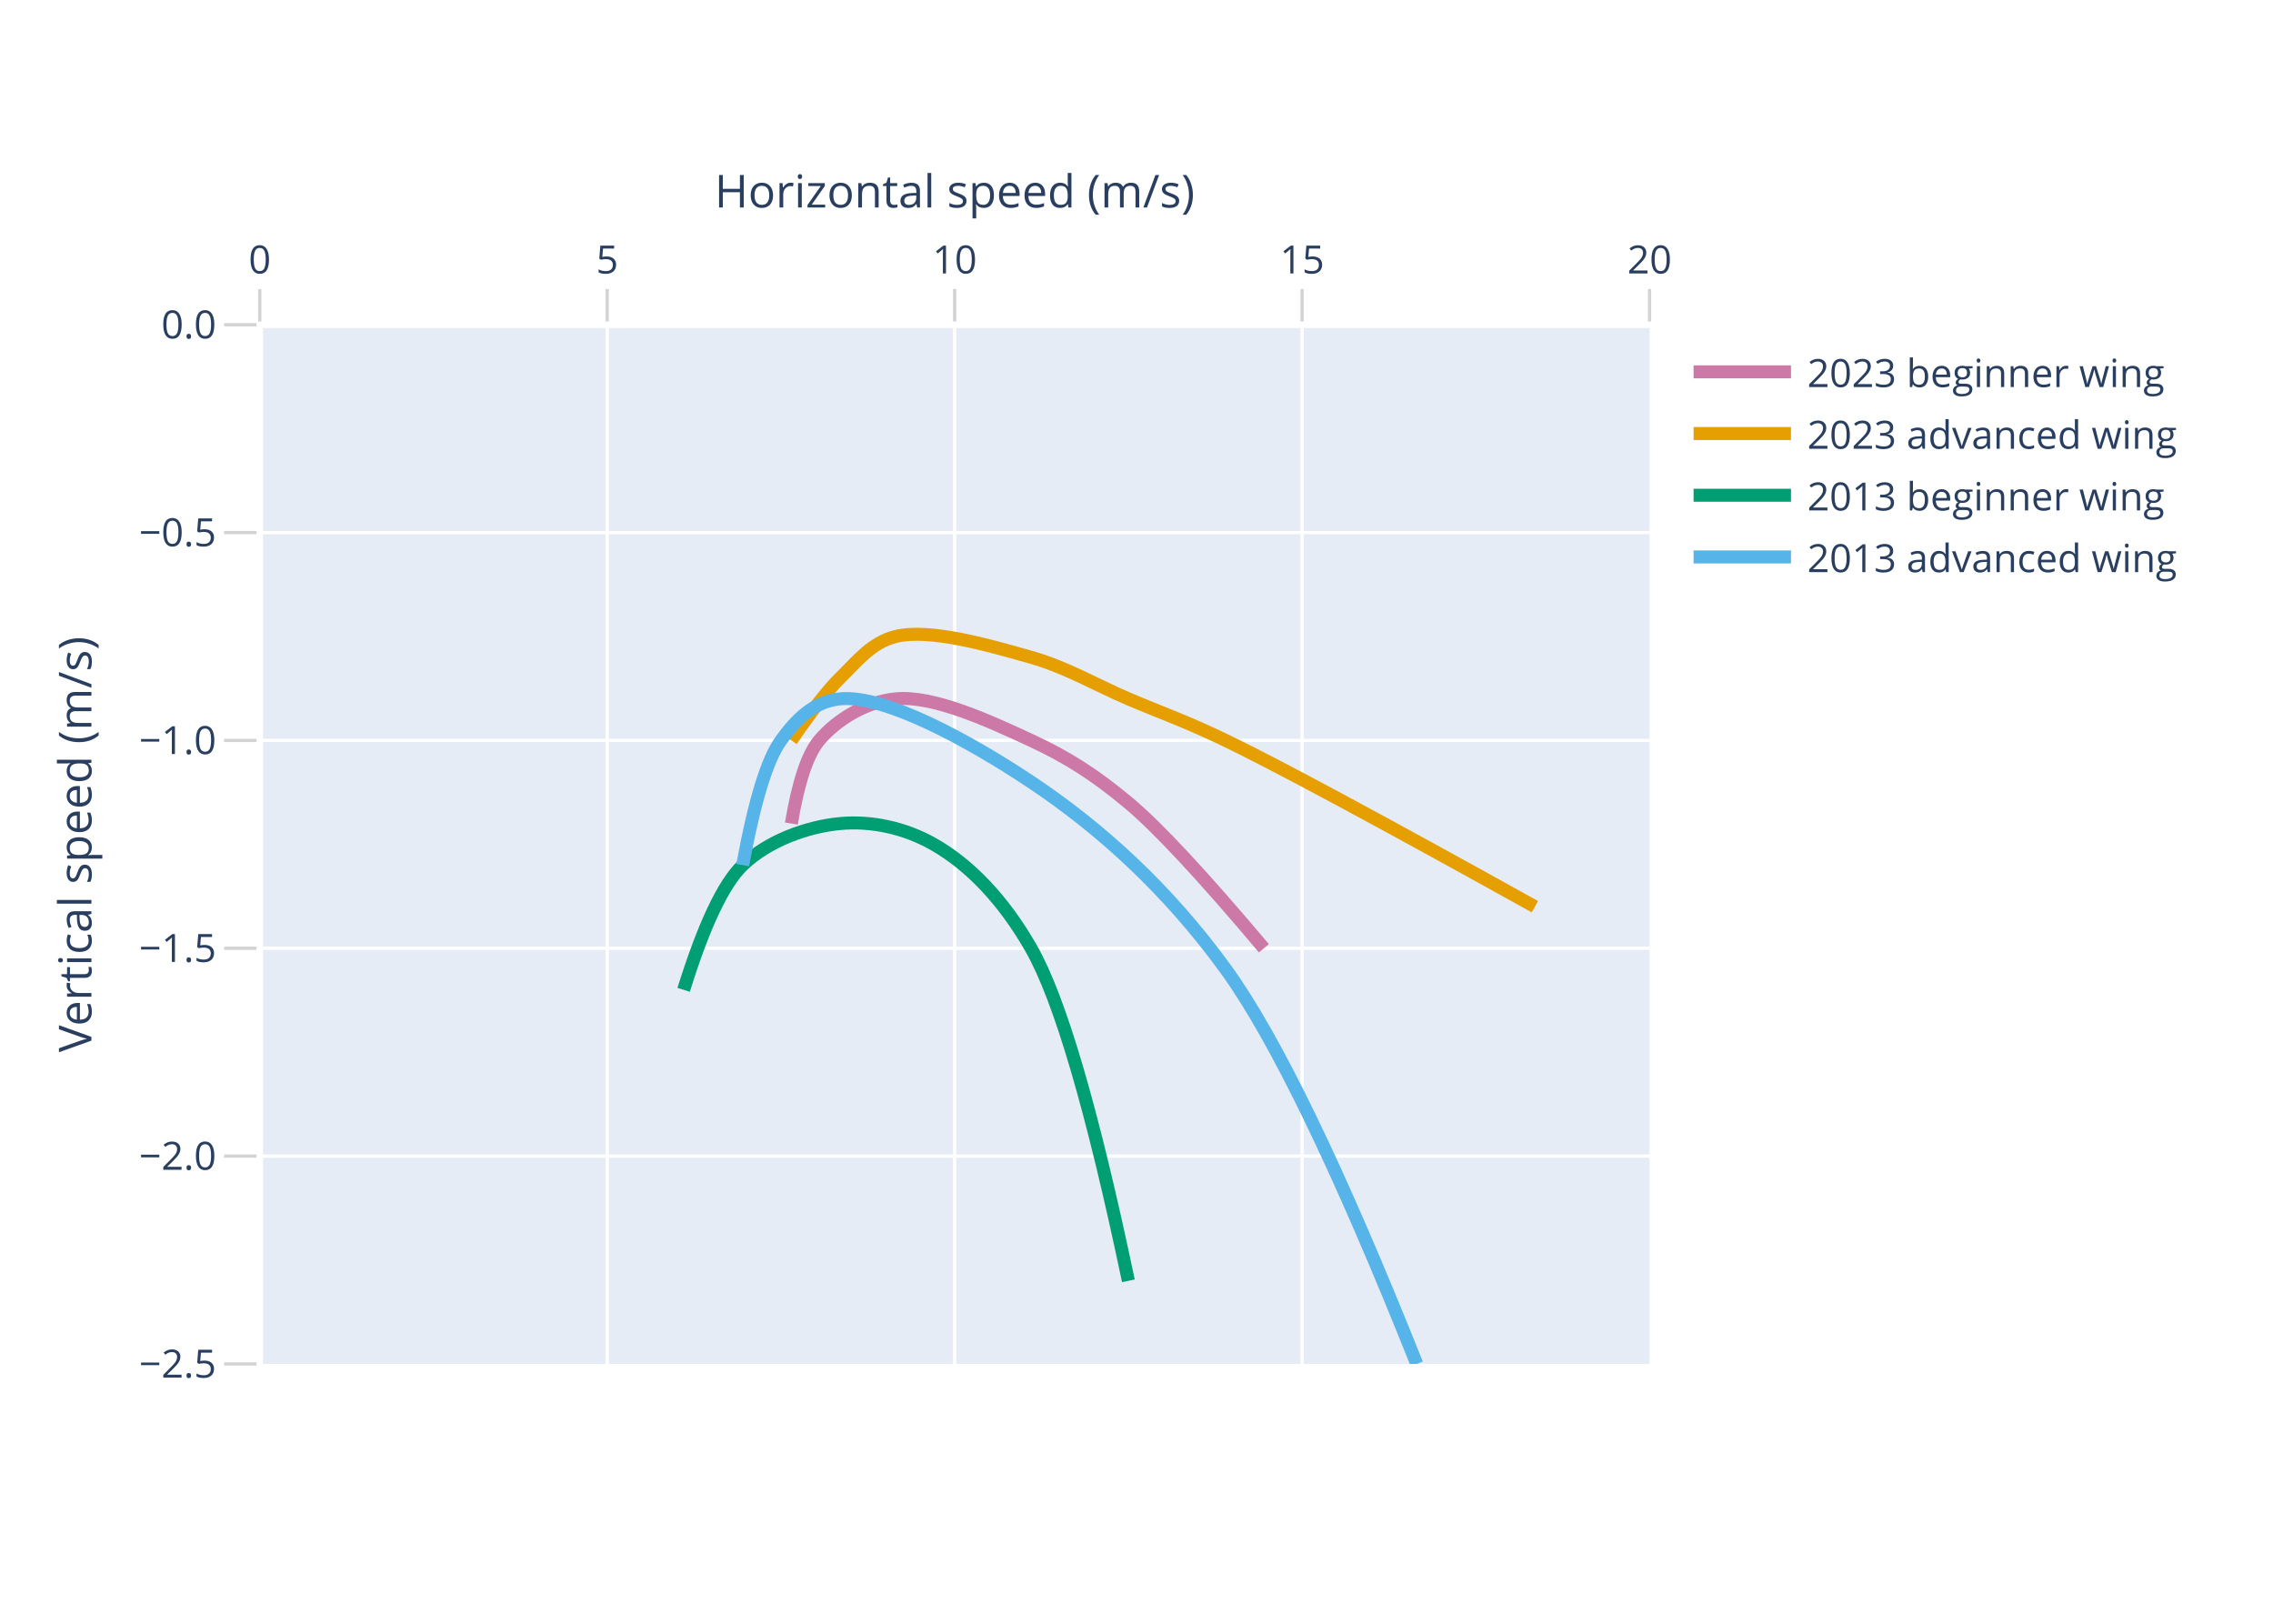
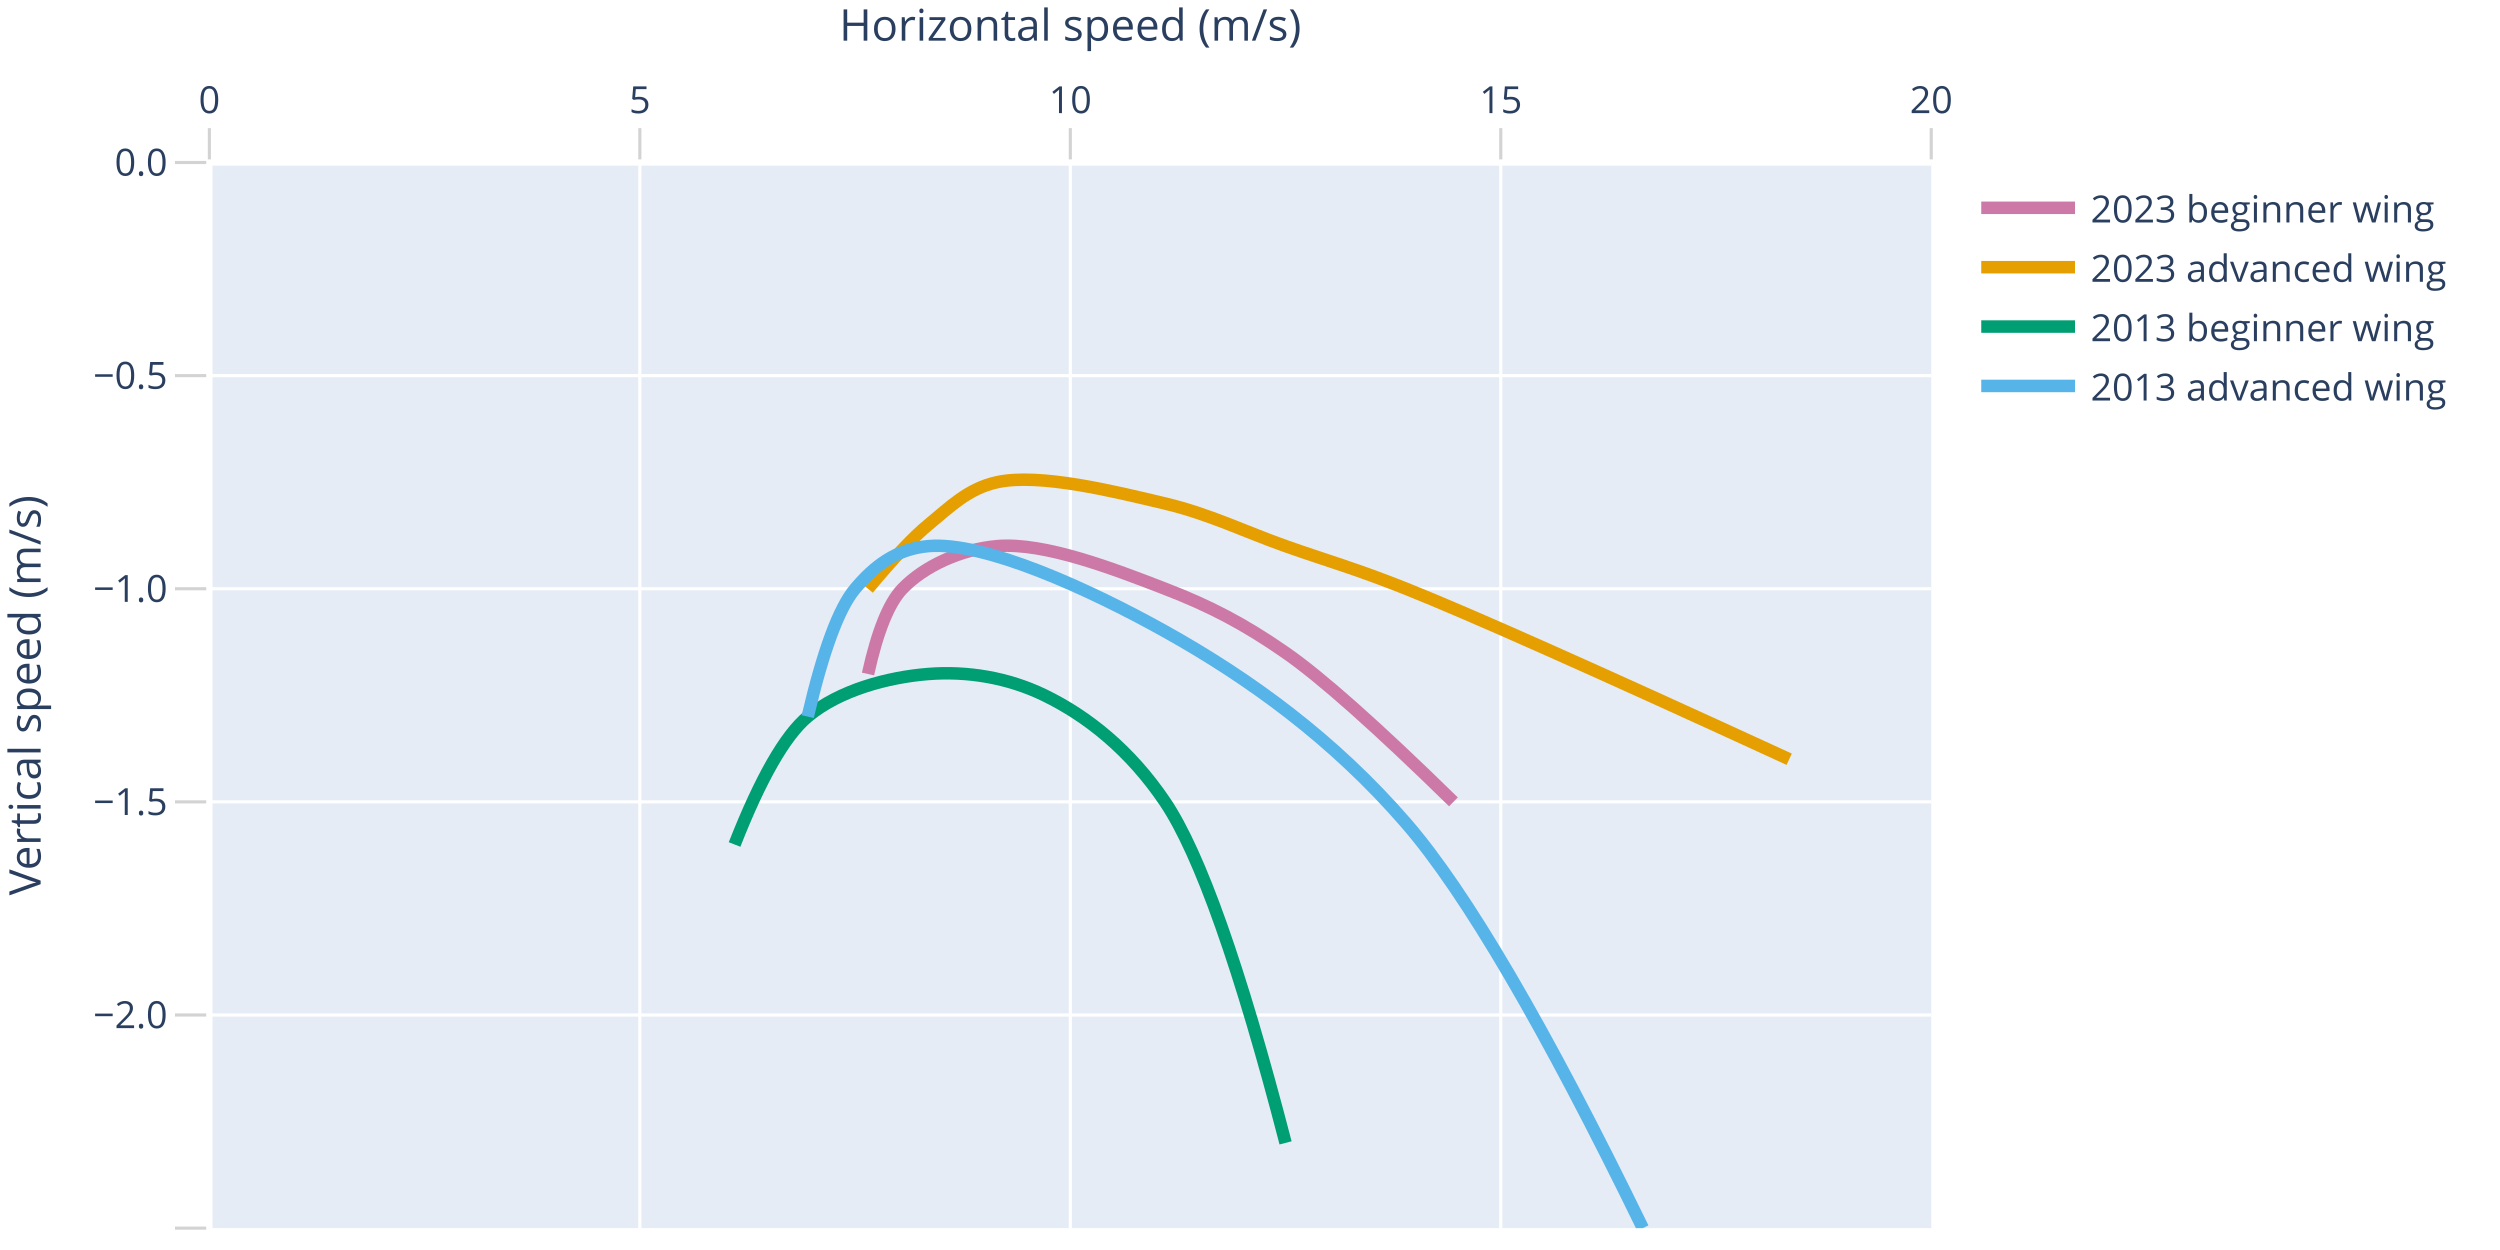
- <svg xmlns="http://www.w3.org/2000/svg" class="main-svg" width="700" height="500" style="" viewBox="0 0 700 500">
-   <rect x="0" y="0" width="700" height="500" style="fill: rgb(255, 255, 255); fill-opacity: 1;" />
-   <defs id="defs-ce61ca">
+ <svg xmlns="http://www.w3.org/2000/svg" class="main-svg" width="800" height="400" style="" viewBox="0 0 800 400">
+   <rect x="0" y="0" width="800" height="400" style="fill: rgb(255, 255, 255); fill-opacity: 1;" />
+   <defs id="defs-a30826">
    <g class="clips">
-       <clipPath id="clipce61caxyplot" class="plotclip">
-         <rect width="428" height="320" />
-       </clipPath>
-       <clipPath class="axesclip" id="clipce61cax">
-         <rect x="80" y="0" width="428" height="500" />
-       </clipPath>
-       <clipPath class="axesclip" id="clipce61cay">
-         <rect x="0" y="100" width="700" height="320" />
-       </clipPath>
-       <clipPath class="axesclip" id="clipce61caxy">
-         <rect x="80" y="100" width="428" height="320" />
+       <clipPath id="clipa30826xyplot" class="plotclip">
+         <rect width="551" height="341" />
+       </clipPath>
+       <clipPath class="axesclip" id="clipa30826x">
+         <rect x="67" y="0" width="551" height="400" />
+       </clipPath>
+       <clipPath class="axesclip" id="clipa30826y">
+         <rect x="0" y="52" width="800" height="341" />
+       </clipPath>
+       <clipPath class="axesclip" id="clipa30826xy">
+         <rect x="67" y="52" width="551" height="341" />
      </clipPath>
    </g>
    <g class="gradients" />
    <g class="patterns" />
  </defs>
  <g class="bglayer">
-     <rect class="bg" x="80" y="100" width="428" height="320" style="fill: rgb(229, 236, 246); fill-opacity: 1; stroke-width: 0;" />
+     <rect class="bg" x="67" y="52" width="551" height="341" style="fill: rgb(229, 236, 246); fill-opacity: 1; stroke-width: 0;" />
  </g>
  <g class="layer-below">
    <g class="imagelayer" />
    <g class="shapelayer" />
  </g>
  <g class="cartesianlayer">
    <g class="subplot xy">
      <g class="layer-subplot">
        <g class="shapelayer" />
        <g class="imagelayer" />
      </g>
      <g class="minor-gridlayer">
        <g class="x" />
        <g class="y" />
      </g>
      <g class="gridlayer">
        <g class="x">
-           <path class="xgrid crisp" transform="translate(187,0)" d="M0,100v320" style="stroke: rgb(255, 255, 255); stroke-opacity: 1; stroke-width: 1px;" />
-           <path class="xgrid crisp" transform="translate(294,0)" d="M0,100v320" style="stroke: rgb(255, 255, 255); stroke-opacity: 1; stroke-width: 1px;" />
-           <path class="xgrid crisp" transform="translate(401,0)" d="M0,100v320" style="stroke: rgb(255, 255, 255); stroke-opacity: 1; stroke-width: 1px;" />
+           <path class="xgrid crisp" transform="translate(204.75,0)" d="M0,52v341" style="stroke: rgb(255, 255, 255); stroke-opacity: 1; stroke-width: 1px;" />
+           <path class="xgrid crisp" transform="translate(342.5,0)" d="M0,52v341" style="stroke: rgb(255, 255, 255); stroke-opacity: 1; stroke-width: 1px;" />
+           <path class="xgrid crisp" transform="translate(480.25,0)" d="M0,52v341" style="stroke: rgb(255, 255, 255); stroke-opacity: 1; stroke-width: 1px;" />
        </g>
        <g class="y">
-           <path class="ygrid crisp" transform="translate(0,356)" d="M80,0h428" style="stroke: rgb(255, 255, 255); stroke-opacity: 1; stroke-width: 1px;" />
-           <path class="ygrid crisp" transform="translate(0,292)" d="M80,0h428" style="stroke: rgb(255, 255, 255); stroke-opacity: 1; stroke-width: 1px;" />
-           <path class="ygrid crisp" transform="translate(0,228)" d="M80,0h428" style="stroke: rgb(255, 255, 255); stroke-opacity: 1; stroke-width: 1px;" />
-           <path class="ygrid crisp" transform="translate(0,164)" d="M80,0h428" style="stroke: rgb(255, 255, 255); stroke-opacity: 1; stroke-width: 1px;" />
+           <path class="ygrid crisp" transform="translate(0,324.8)" d="M67,0h551" style="stroke: rgb(255, 255, 255); stroke-opacity: 1; stroke-width: 1px;" />
+           <path class="ygrid crisp" transform="translate(0,256.6)" d="M67,0h551" style="stroke: rgb(255, 255, 255); stroke-opacity: 1; stroke-width: 1px;" />
+           <path class="ygrid crisp" transform="translate(0,188.4)" d="M67,0h551" style="stroke: rgb(255, 255, 255); stroke-opacity: 1; stroke-width: 1px;" />
+           <path class="ygrid crisp" transform="translate(0,120.2)" d="M67,0h551" style="stroke: rgb(255, 255, 255); stroke-opacity: 1; stroke-width: 1px;" />
        </g>
      </g>
      <g class="zerolinelayer">
-         <path class="xzl zl crisp" transform="translate(80,0)" d="M0,100v320" style="stroke: rgb(255, 255, 255); stroke-opacity: 1; stroke-width: 2px;" />
-         <path class="yzl zl crisp" transform="translate(0,100)" d="M80,0h428" style="stroke: rgb(255, 255, 255); stroke-opacity: 1; stroke-width: 2px;" />
+         <path class="xzl zl crisp" transform="translate(67,0)" d="M0,52v341" style="stroke: rgb(255, 255, 255); stroke-opacity: 1; stroke-width: 2px;" />
+         <path class="yzl zl crisp" transform="translate(0,52)" d="M67,0h551" style="stroke: rgb(255, 255, 255); stroke-opacity: 1; stroke-width: 2px;" />
      </g>
      <path class="xlines-below" />
      <path class="ylines-below" />
      <g class="overlines-below" />
      <g class="xaxislayer-below" />
      <g class="yaxislayer-below" />
      <g class="overaxes-below" />
-       <g class="plot" transform="translate(80,100)" clip-path="url(#clipce61caxyplot)">
+       <g class="plot" transform="translate(67,52)" clip-path="url(#clipa30826xyplot)">
        <g class="scatterlayer mlayer">
-           <g class="trace scatter trace642054" style="stroke-miterlimit: 2; opacity: 1;">
-             <g class="fills" />
-             <g class="errorbars" />
-             <g class="lines">
-               <path class="js-line" d="M163.71,153.6Q166.9,134.4 172.27,128C177.62,121.62 186.62,116.12 195.81,115.2C207.54,114.02 225.13,122.25 237.54,128C248.75,133.19 257.25,138.64 267.5,147.2Q280.95,158.42 309.23,192" style="vector-effect: none; fill: none; stroke: rgb(204, 121, 167); stroke-opacity: 1; stroke-width: 4px; opacity: 1;" />
-             </g>
-             <g class="points" />
-             <g class="text" />
-           </g>
-           <g class="trace scatter trace28c9c1" style="stroke-miterlimit: 2; opacity: 1;">
-             <g class="fills" />
-             <g class="errorbars" />
-             <g class="lines">
-               <path class="js-line" d="M163.71,128Q173.13,114.25 178.69,108.8C183.9,103.7 188.36,97.86 195.81,96C206.28,93.38 224.98,98.82 237.54,102.4C248.57,105.55 257.51,110.93 267.5,115.2C277.49,119.47 284.84,121.93 297.46,128Q320.46,139.07 392.69,179.2" style="vector-effect: none; fill: none; stroke: rgb(230, 159, 0); stroke-opacity: 1; stroke-width: 4px; opacity: 1;" />
-             </g>
-             <g class="points" />
-             <g class="text" />
-           </g>
-           <g class="trace scatter trace8065a3" style="stroke-miterlimit: 2; opacity: 1;">
-             <g class="fills" />
-             <g class="errorbars" />
-             <g class="lines">
-               <path class="js-line" d="M130.54,204.8Q139.82,174.97 148.73,166.4C156.53,158.89 168.64,154.54 178.69,153.6C188.27,152.71 198.59,154.88 207.58,160C218.52,166.24 228.95,176.95 237.54,192Q250.94,215.47 267.5,294.4" style="vector-effect: none; fill: none; stroke: rgb(0, 158, 115); stroke-opacity: 1; stroke-width: 4px; opacity: 1;" />
-             </g>
-             <g class="points" />
-             <g class="text" />
-           </g>
-           <g class="trace scatter trace1b622a" style="stroke-miterlimit: 2; opacity: 1;">
-             <g class="fills" />
-             <g class="errorbars" />
-             <g class="lines">
-               <path class="js-line" d="M148.73,166.4Q154.15,136.75 160.5,128C165.22,121.49 170.59,116.02 178.69,115.2C192.44,113.8 218.89,128.37 237.54,140.8C258.76,154.95 279.5,173.66 297.46,198.4Q320.35,229.94 356.31,320" style="vector-effect: none; fill: none; stroke: rgb(86, 180, 233); stroke-opacity: 1; stroke-width: 4px; opacity: 1;" />
+           <g class="trace scatter trace90bab1" style="stroke-miterlimit: 2; opacity: 1;">
+             <g class="fills" />
+             <g class="errorbars" />
+             <g class="lines">
+               <path class="js-line" d="M210.76,163.68Q215.28,143.16 221.78,136.4C228.69,129.22 240.34,123.79 252.08,122.76C267.25,121.43 289.71,130.19 305.81,136.4C320.1,141.91 331.04,147.59 344.38,156.86Q361.49,168.75 398.1,204.6" style="vector-effect: none; fill: none; stroke: rgb(204, 121, 167); stroke-opacity: 1; stroke-width: 4px; opacity: 1;" />
+             </g>
+             <g class="points" />
+             <g class="text" />
+           </g>
+           <g class="trace scatter tracec8af98" style="stroke-miterlimit: 2; opacity: 1;">
+             <g class="fills" />
+             <g class="errorbars" />
+             <g class="lines">
+               <path class="js-line" d="M210.76,136.4Q222.99,121.7 230.04,115.94C236.81,110.41 242.67,104.34 252.08,102.3C265.68,99.34 289.57,105.26 305.81,109.12C319.93,112.47 331.52,118.21 344.38,122.76C357.24,127.31 366.64,129.9 382.95,136.4Q412.49,148.17 505.54,190.96" style="vector-effect: none; fill: none; stroke: rgb(230, 159, 0); stroke-opacity: 1; stroke-width: 4px; opacity: 1;" />
+             </g>
+             <g class="points" />
+             <g class="text" />
+           </g>
+           <g class="trace scatter trace67b999" style="stroke-miterlimit: 2; opacity: 1;">
+             <g class="fills" />
+             <g class="errorbars" />
+             <g class="lines">
+               <path class="js-line" d="M168.06,218.24Q180.56,186.43 191.47,177.32C201.63,168.84 217.16,164.7 230.04,163.68C242.42,162.7 255.48,164.78 267.24,170.5C280.96,177.17 294.67,188.07 305.81,204.6Q322.52,229.38 344.38,313.72" style="vector-effect: none; fill: none; stroke: rgb(0, 158, 115); stroke-opacity: 1; stroke-width: 4px; opacity: 1;" />
+             </g>
+             <g class="points" />
+             <g class="text" />
+           </g>
+           <g class="trace scatter trace27f62d" style="stroke-miterlimit: 2; opacity: 1;">
+             <g class="fills" />
+             <g class="errorbars" />
+             <g class="lines">
+               <path class="js-line" d="M191.47,177.32Q198.86,145.64 206.63,136.4C212.75,129.12 219.72,123.7 230.04,122.76C247.83,121.14 281.51,136.48 305.81,150.04C332.7,165.04 359.59,184.45 382.95,211.42Q411.78,244.7 458.71,341" style="vector-effect: none; fill: none; stroke: rgb(86, 180, 233); stroke-opacity: 1; stroke-width: 4px; opacity: 1;" />
            </g>
            <g class="points" />
            <g class="text" />
          </g>
        </g>
      </g>
      <g class="overplot" />
      <path class="xlines-above crisp" d="" style="fill: none; stroke-width: 1px; stroke: rgb(0, 0, 0); stroke-opacity: 0;" />
      <path class="ylines-above crisp" d="" style="fill: none; stroke-width: 1px; stroke: rgb(0, 0, 0); stroke-opacity: 0;" />
      <g class="overlines-above" />
      <g class="xaxislayer-above">
-         <path class="xtick ticks crisp" d="M0,99v-10" transform="translate(80,0)" style="stroke: rgb(211, 211, 211); stroke-opacity: 1; stroke-width: 1px;" />
-         <path class="xtick ticks crisp" d="M0,99v-10" transform="translate(187,0)" style="stroke: rgb(211, 211, 211); stroke-opacity: 1; stroke-width: 1px;" />
-         <path class="xtick ticks crisp" d="M0,99v-10" transform="translate(294,0)" style="stroke: rgb(211, 211, 211); stroke-opacity: 1; stroke-width: 1px;" />
-         <path class="xtick ticks crisp" d="M0,99v-10" transform="translate(401,0)" style="stroke: rgb(211, 211, 211); stroke-opacity: 1; stroke-width: 1px;" />
-         <path class="xtick ticks crisp" d="M0,99v-10" transform="translate(508,0)" style="stroke: rgb(211, 211, 211); stroke-opacity: 1; stroke-width: 1px;" />
-         <g class="xtick">
-           <text text-anchor="middle" x="0" y="84.2" transform="translate(80,0)" style="font-family: 'Open Sans', verdana, arial, sans-serif; font-size: 12px; fill: rgb(42, 63, 95); fill-opacity: 1; white-space: pre; opacity: 1;">0</text>
-         </g>
-         <g class="xtick">
-           <text text-anchor="middle" x="0" y="84.2" style="font-family: 'Open Sans', verdana, arial, sans-serif; font-size: 12px; fill: rgb(42, 63, 95); fill-opacity: 1; white-space: pre; opacity: 1;" transform="translate(187,0)">5</text>
-         </g>
-         <g class="xtick">
-           <text text-anchor="middle" x="0" y="84.2" style="font-family: 'Open Sans', verdana, arial, sans-serif; font-size: 12px; fill: rgb(42, 63, 95); fill-opacity: 1; white-space: pre; opacity: 1;" transform="translate(294,0)">10</text>
-         </g>
-         <g class="xtick">
-           <text text-anchor="middle" x="0" y="84.2" style="font-family: 'Open Sans', verdana, arial, sans-serif; font-size: 12px; fill: rgb(42, 63, 95); fill-opacity: 1; white-space: pre; opacity: 1;" transform="translate(401,0)">15</text>
-         </g>
-         <g class="xtick">
-           <text text-anchor="middle" x="0" y="84.2" style="font-family: 'Open Sans', verdana, arial, sans-serif; font-size: 12px; fill: rgb(42, 63, 95); fill-opacity: 1; white-space: pre; opacity: 1;" transform="translate(508,0)">20</text>
+         <path class="xtick ticks crisp" d="M0,51v-10" transform="translate(67,0)" style="stroke: rgb(211, 211, 211); stroke-opacity: 1; stroke-width: 1px;" />
+         <path class="xtick ticks crisp" d="M0,51v-10" transform="translate(204.75,0)" style="stroke: rgb(211, 211, 211); stroke-opacity: 1; stroke-width: 1px;" />
+         <path class="xtick ticks crisp" d="M0,51v-10" transform="translate(342.5,0)" style="stroke: rgb(211, 211, 211); stroke-opacity: 1; stroke-width: 1px;" />
+         <path class="xtick ticks crisp" d="M0,51v-10" transform="translate(480.25,0)" style="stroke: rgb(211, 211, 211); stroke-opacity: 1; stroke-width: 1px;" />
+         <path class="xtick ticks crisp" d="M0,51v-10" transform="translate(618,0)" style="stroke: rgb(211, 211, 211); stroke-opacity: 1; stroke-width: 1px;" />
+         <g class="xtick">
+           <text text-anchor="middle" x="0" y="36.2" transform="translate(67,0)" style="font-family: 'Open Sans', verdana, arial, sans-serif; font-size: 12px; fill: rgb(42, 63, 95); fill-opacity: 1; white-space: pre; opacity: 1;">0</text>
+         </g>
+         <g class="xtick">
+           <text text-anchor="middle" x="0" y="36.2" style="font-family: 'Open Sans', verdana, arial, sans-serif; font-size: 12px; fill: rgb(42, 63, 95); fill-opacity: 1; white-space: pre; opacity: 1;" transform="translate(204.75,0)">5</text>
+         </g>
+         <g class="xtick">
+           <text text-anchor="middle" x="0" y="36.2" style="font-family: 'Open Sans', verdana, arial, sans-serif; font-size: 12px; fill: rgb(42, 63, 95); fill-opacity: 1; white-space: pre; opacity: 1;" transform="translate(342.5,0)">10</text>
+         </g>
+         <g class="xtick">
+           <text text-anchor="middle" x="0" y="36.2" style="font-family: 'Open Sans', verdana, arial, sans-serif; font-size: 12px; fill: rgb(42, 63, 95); fill-opacity: 1; white-space: pre; opacity: 1;" transform="translate(480.25,0)">15</text>
+         </g>
+         <g class="xtick">
+           <text text-anchor="middle" x="0" y="36.2" style="font-family: 'Open Sans', verdana, arial, sans-serif; font-size: 12px; fill: rgb(42, 63, 95); fill-opacity: 1; white-space: pre; opacity: 1;" transform="translate(618,0)">20</text>
        </g>
      </g>
      <g class="yaxislayer-above">
-         <path class="ytick ticks crisp" d="M79,0h-10" transform="translate(0,420)" style="stroke: rgb(211, 211, 211); stroke-opacity: 1; stroke-width: 1px;" />
-         <path class="ytick ticks crisp" d="M79,0h-10" transform="translate(0,356)" style="stroke: rgb(211, 211, 211); stroke-opacity: 1; stroke-width: 1px;" />
-         <path class="ytick ticks crisp" d="M79,0h-10" transform="translate(0,292)" style="stroke: rgb(211, 211, 211); stroke-opacity: 1; stroke-width: 1px;" />
-         <path class="ytick ticks crisp" d="M79,0h-10" transform="translate(0,228)" style="stroke: rgb(211, 211, 211); stroke-opacity: 1; stroke-width: 1px;" />
-         <path class="ytick ticks crisp" d="M79,0h-10" transform="translate(0,164)" style="stroke: rgb(211, 211, 211); stroke-opacity: 1; stroke-width: 1px;" />
-         <path class="ytick ticks crisp" d="M79,0h-10" transform="translate(0,100)" style="stroke: rgb(211, 211, 211); stroke-opacity: 1; stroke-width: 1px;" />
-         <g class="ytick">
-           <text text-anchor="end" x="66.6" y="4.2" transform="translate(0,420)" style="font-family: 'Open Sans', verdana, arial, sans-serif; font-size: 12px; fill: rgb(42, 63, 95); fill-opacity: 1; white-space: pre; opacity: 1;">−2.5</text>
-         </g>
-         <g class="ytick">
-           <text text-anchor="end" x="66.6" y="4.2" style="font-family: 'Open Sans', verdana, arial, sans-serif; font-size: 12px; fill: rgb(42, 63, 95); fill-opacity: 1; white-space: pre; opacity: 1;" transform="translate(0,356)">−2.0</text>
-         </g>
-         <g class="ytick">
-           <text text-anchor="end" x="66.6" y="4.2" style="font-family: 'Open Sans', verdana, arial, sans-serif; font-size: 12px; fill: rgb(42, 63, 95); fill-opacity: 1; white-space: pre; opacity: 1;" transform="translate(0,292)">−1.5</text>
-         </g>
-         <g class="ytick">
-           <text text-anchor="end" x="66.6" y="4.2" style="font-family: 'Open Sans', verdana, arial, sans-serif; font-size: 12px; fill: rgb(42, 63, 95); fill-opacity: 1; white-space: pre; opacity: 1;" transform="translate(0,228)">−1.0</text>
-         </g>
-         <g class="ytick">
-           <text text-anchor="end" x="66.6" y="4.2" style="font-family: 'Open Sans', verdana, arial, sans-serif; font-size: 12px; fill: rgb(42, 63, 95); fill-opacity: 1; white-space: pre; opacity: 1;" transform="translate(0,164)">−0.5</text>
-         </g>
-         <g class="ytick">
-           <text text-anchor="end" x="66.6" y="4.2" style="font-family: 'Open Sans', verdana, arial, sans-serif; font-size: 12px; fill: rgb(42, 63, 95); fill-opacity: 1; white-space: pre; opacity: 1;" transform="translate(0,100)">0.0</text>
+         <path class="ytick ticks crisp" d="M66,0h-10" transform="translate(0,393)" style="stroke: rgb(211, 211, 211); stroke-opacity: 1; stroke-width: 1px;" />
+         <path class="ytick ticks crisp" d="M66,0h-10" transform="translate(0,324.8)" style="stroke: rgb(211, 211, 211); stroke-opacity: 1; stroke-width: 1px;" />
+         <path class="ytick ticks crisp" d="M66,0h-10" transform="translate(0,256.6)" style="stroke: rgb(211, 211, 211); stroke-opacity: 1; stroke-width: 1px;" />
+         <path class="ytick ticks crisp" d="M66,0h-10" transform="translate(0,188.4)" style="stroke: rgb(211, 211, 211); stroke-opacity: 1; stroke-width: 1px;" />
+         <path class="ytick ticks crisp" d="M66,0h-10" transform="translate(0,120.2)" style="stroke: rgb(211, 211, 211); stroke-opacity: 1; stroke-width: 1px;" />
+         <path class="ytick ticks crisp" d="M66,0h-10" transform="translate(0,52)" style="stroke: rgb(211, 211, 211); stroke-opacity: 1; stroke-width: 1px;" />
+         <g class="ytick">
+           <text text-anchor="end" x="53.6" y="4.2" transform="translate(0,393)" style="font-family: 'Open Sans', verdana, arial, sans-serif; font-size: 12px; fill: rgb(42, 63, 95); fill-opacity: 1; white-space: pre; opacity: 0;">−2.5</text>
+         </g>
+         <g class="ytick">
+           <text text-anchor="end" x="53.6" y="4.2" style="font-family: 'Open Sans', verdana, arial, sans-serif; font-size: 12px; fill: rgb(42, 63, 95); fill-opacity: 1; white-space: pre; opacity: 1;" transform="translate(0,324.8)">−2.0</text>
+         </g>
+         <g class="ytick">
+           <text text-anchor="end" x="53.6" y="4.2" style="font-family: 'Open Sans', verdana, arial, sans-serif; font-size: 12px; fill: rgb(42, 63, 95); fill-opacity: 1; white-space: pre; opacity: 1;" transform="translate(0,256.6)">−1.5</text>
+         </g>
+         <g class="ytick">
+           <text text-anchor="end" x="53.6" y="4.2" style="font-family: 'Open Sans', verdana, arial, sans-serif; font-size: 12px; fill: rgb(42, 63, 95); fill-opacity: 1; white-space: pre; opacity: 1;" transform="translate(0,188.4)">−1.0</text>
+         </g>
+         <g class="ytick">
+           <text text-anchor="end" x="53.6" y="4.2" style="font-family: 'Open Sans', verdana, arial, sans-serif; font-size: 12px; fill: rgb(42, 63, 95); fill-opacity: 1; white-space: pre; opacity: 1;" transform="translate(0,120.2)">−0.5</text>
+         </g>
+         <g class="ytick">
+           <text text-anchor="end" x="53.6" y="4.2" style="font-family: 'Open Sans', verdana, arial, sans-serif; font-size: 12px; fill: rgb(42, 63, 95); fill-opacity: 1; white-space: pre; opacity: 1;" transform="translate(0,52)">0.0</text>
        </g>
      </g>
      <g class="overaxes-above" />
    </g>
  </g>
  <g class="polarlayer" />
  <g class="smithlayer" />
  <g class="ternarylayer" />
  <g class="geolayer" />
  <g class="funnelarealayer" />
  <g class="pielayer" />
  <g class="iciclelayer" />
  <g class="treemaplayer" />
  <g class="sunburstlayer" />
  <g class="glimages" />
-   <defs id="topdefs-ce61ca">
+   <defs id="topdefs-a30826">
    <g class="clips" />
-     <clipPath id="legendce61ca">
+     <clipPath id="legenda30826">
      <rect width="171" height="86" x="0" y="0" />
    </clipPath>
  </defs>
  <g class="layer-above">
    <g class="imagelayer" />
    <g class="shapelayer" />
  </g>
  <g class="infolayer">
-     <g class="legend" pointer-events="all" transform="translate(516.56,100)">
+     <g class="legend" pointer-events="all" transform="translate(629,52)">
      <rect class="bg" shape-rendering="crispEdges" style="stroke: rgb(68, 68, 68); stroke-opacity: 1; fill: rgb(255, 255, 255); fill-opacity: 1; stroke-width: 0px;" width="171" height="86" x="0" y="0" />
-       <g class="scrollbox" transform="" clip-path="url(#legendce61ca)">
+       <g class="scrollbox" transform="" clip-path="url(#legenda30826)">
        <g class="groups">
          <g class="traces" transform="translate(0,14.5)" style="opacity: 1;">
            <text class="legendtext" text-anchor="start" x="40" y="4.68" style="font-family: 'Open Sans', verdana, arial, sans-serif; font-size: 12px; fill: rgb(42, 63, 95); fill-opacity: 1; white-space: pre;">2023 beginner wing</text>
            <g class="layers" style="opacity: 1;">
              <g class="legendfill" />
              <g class="legendlines">
                <path class="js-line" d="M5,0h30" style="fill: none; stroke: rgb(204, 121, 167); stroke-opacity: 1; stroke-width: 4px;" />
              </g>
              <g class="legendsymbols">
                <g class="legendpoints" />
              </g>
            </g>
            <rect class="legendtoggle" x="0" y="-9.5" width="165.172" height="19" style="fill: rgb(0, 0, 0); fill-opacity: 0;" />
          </g>
          <g class="traces" transform="translate(0,33.5)" style="opacity: 1;">
            <text class="legendtext" text-anchor="start" x="40" y="4.68" style="font-family: 'Open Sans', verdana, arial, sans-serif; font-size: 12px; fill: rgb(42, 63, 95); fill-opacity: 1; white-space: pre;">2023 advanced wing</text>
            <g class="layers" style="opacity: 1;">
              <g class="legendfill" />
              <g class="legendlines">
                <path class="js-line" d="M5,0h30" style="fill: none; stroke: rgb(230, 159, 0); stroke-opacity: 1; stroke-width: 4px;" />
              </g>
              <g class="legendsymbols">
                <g class="legendpoints" />
              </g>
            </g>
            <rect class="legendtoggle" x="0" y="-9.5" width="165.172" height="19" style="fill: rgb(0, 0, 0); fill-opacity: 0;" />
          </g>
          <g class="traces" transform="translate(0,52.5)" style="opacity: 1;">
            <text class="legendtext" text-anchor="start" x="40" y="4.68" style="font-family: 'Open Sans', verdana, arial, sans-serif; font-size: 12px; fill: rgb(42, 63, 95); fill-opacity: 1; white-space: pre;">2013 beginner wing</text>
            <g class="layers" style="opacity: 1;">
              <g class="legendfill" />
              <g class="legendlines">
                <path class="js-line" d="M5,0h30" style="fill: none; stroke: rgb(0, 158, 115); stroke-opacity: 1; stroke-width: 4px;" />
              </g>
              <g class="legendsymbols">
                <g class="legendpoints" />
              </g>
            </g>
            <rect class="legendtoggle" x="0" y="-9.5" width="165.172" height="19" style="fill: rgb(0, 0, 0); fill-opacity: 0;" />
          </g>
          <g class="traces" transform="translate(0,71.5)" style="opacity: 1;">
            <text class="legendtext" text-anchor="start" x="40" y="4.68" style="font-family: 'Open Sans', verdana, arial, sans-serif; font-size: 12px; fill: rgb(42, 63, 95); fill-opacity: 1; white-space: pre;">2013 advanced wing</text>
            <g class="layers" style="opacity: 1;">
              <g class="legendfill" />
              <g class="legendlines">
                <path class="js-line" d="M5,0h30" style="fill: none; stroke: rgb(86, 180, 233); stroke-opacity: 1; stroke-width: 4px;" />
              </g>
              <g class="legendsymbols">
                <g class="legendpoints" />
              </g>
            </g>
            <rect class="legendtoggle" x="0" y="-9.5" width="165.172" height="19" style="fill: rgb(0, 0, 0); fill-opacity: 0;" />
          </g>
        </g>
      </g>
      <rect class="scrollbar" rx="20" ry="3" width="0" height="0" style="fill: rgb(128, 139, 164); fill-opacity: 1;" x="0" y="0" />
    </g>
    <g class="g-gtitle" />
-     <g class="g-xtitle">
-       <text class="xtitle" x="294" y="63.888" text-anchor="middle" style="font-family: 'Open Sans', verdana, arial, sans-serif; font-size: 14px; fill: rgb(42, 63, 95); opacity: 1; font-weight: normal; white-space: pre;">Horizontal speed (m/s)</text>
-     </g>
-     <g class="g-ytitle">
-       <text class="ytitle" transform="rotate(-90,28.15313,260)" x="28.153" y="260" text-anchor="middle" style="font-family: 'Open Sans', verdana, arial, sans-serif; font-size: 14px; fill: rgb(42, 63, 95); opacity: 1; font-weight: normal; white-space: pre;">Vertical speed (m/s)</text>
+     <g class="g-xtitle" transform="translate(0,12.1125)">
+       <text class="xtitle" x="342.5" y="0.888" text-anchor="middle" style="font-family: 'Open Sans', verdana, arial, sans-serif; font-size: 14px; fill: rgb(42, 63, 95); opacity: 1; font-weight: normal; white-space: pre;">Horizontal speed (m/s)</text>
+     </g>
+     <g class="g-ytitle" transform="translate(12.84668,0)">
+       <text class="ytitle" transform="rotate(-90,0.153125,222.5)" x="0.153" y="222.5" text-anchor="middle" style="font-family: 'Open Sans', verdana, arial, sans-serif; font-size: 14px; fill: rgb(42, 63, 95); opacity: 1; font-weight: normal; white-space: pre;">Vertical speed (m/s)</text>
    </g>
  </g>
</svg>
